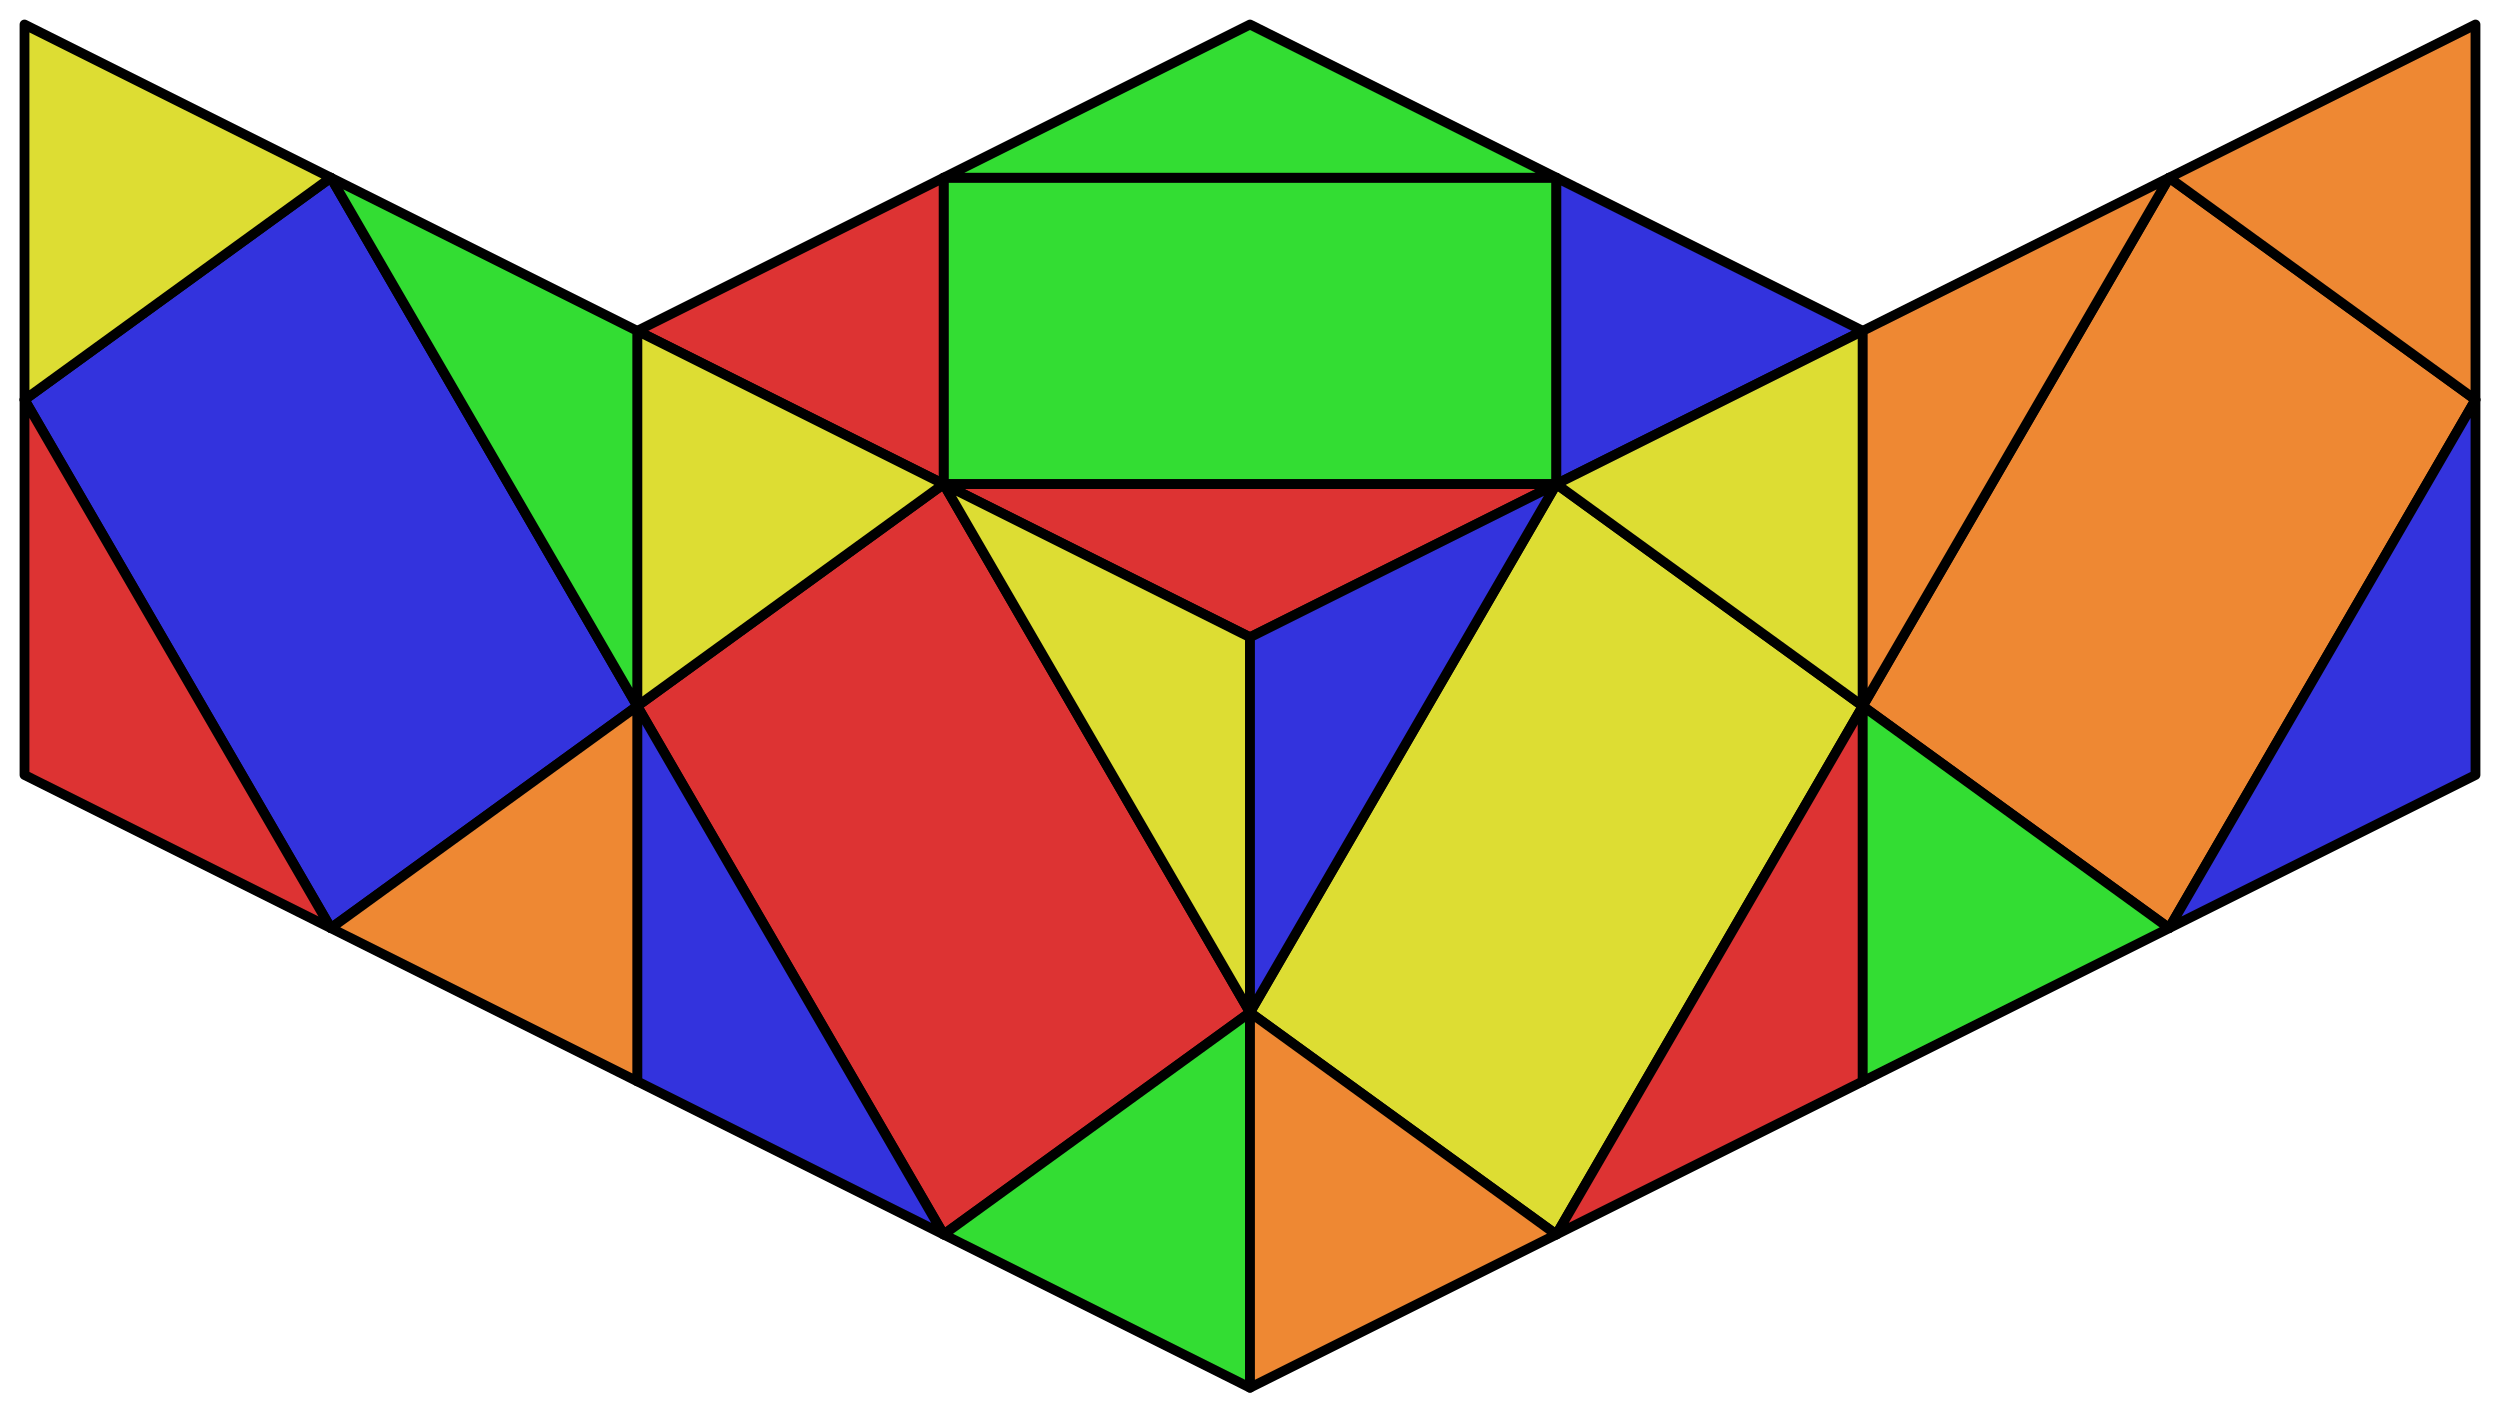
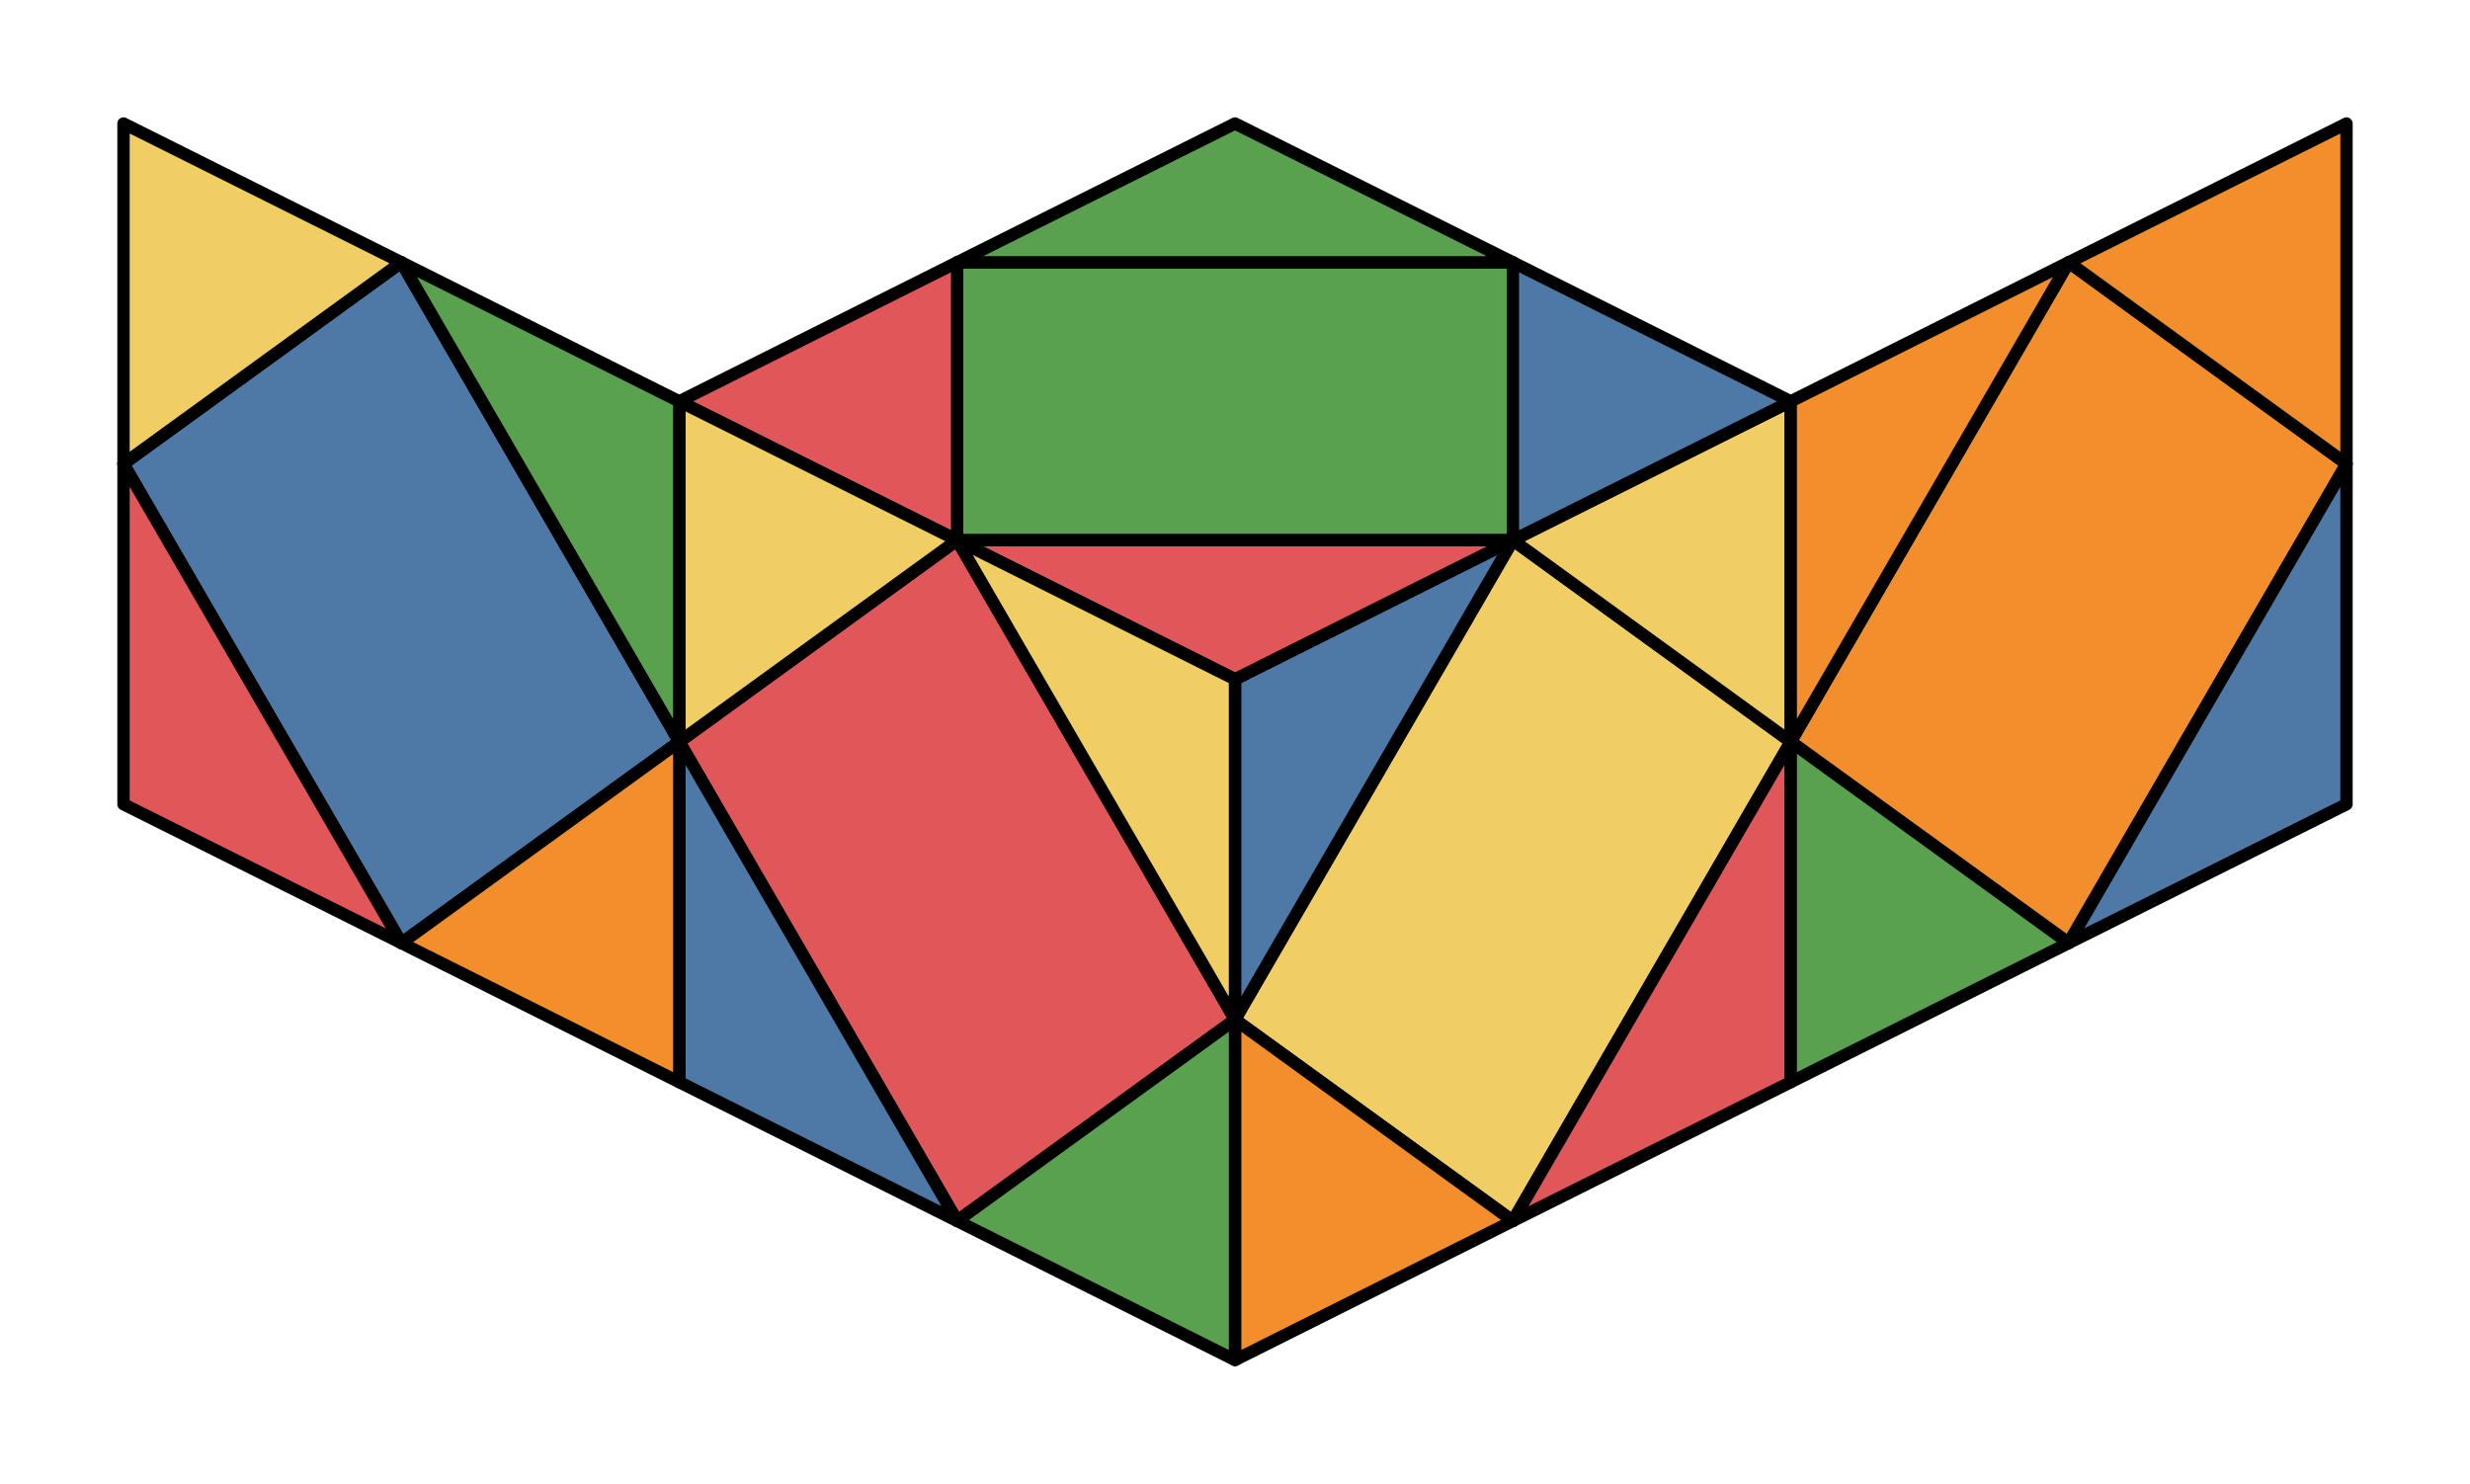
- <svg xmlns="http://www.w3.org/2000/svg" viewBox="0 0 510.0 288.093">
+ <svg xmlns="http://www.w3.org/2000/svg" viewBox="0 0 100.0 60.057">
  <style>
- polygon { stroke: black; stroke-width: 2px; stroke-linejoin: round;}
- .white {fill: #eee;}
- .green {fill: #3d3;}
- .red {fill: #d33;}
- .blue {fill: #33d;}
- .orange {fill: #e83;}
- .yellow {fill: #dd3;}
+ polygon { stroke: black; stroke-width: 0.5px; stroke-linejoin: round;}
</style>
-   <polygon class="green" points="192.5 98.75 317.5 98.75 317.5 36.25 192.5 36.25" />
-   <polygon class="red" points="192.5 98.75 255 206.547 192.5 251.843 130 144.047" />
-   <polygon class="yellow" points="317.5 98.75 380 144.047 317.5 251.843 255 206.547" />
-   <polygon class="orange" points="442.5 36.25 505.0 81.547 442.5 189.343 380 144.047" />
-   <polygon class="blue" points="67.5 36.25 130 144.047 67.5 189.343 5.0 81.547" />
-   <polygon class="red" points="192.5 36.25 130 67.5 192.5 98.75" />
-   <polygon class="red" points="192.5 98.75 255 130 317.5 98.75" />
-   <polygon class="blue" points="317.5 98.75 380 67.5 317.5 36.25" />
-   <polygon class="green" points="317.5 36.25 255 5 192.5 36.25" />
-   <polygon class="yellow" points="130 67.5 192.5 98.75 130 144.047" />
-   <polygon class="yellow" points="192.5 98.75 255 130 255 206.547" />
-   <polygon class="green" points="255 206.547 192.5 251.843 255 283.093" />
-   <polygon class="blue" points="130 144.047 130 220.593 192.5 251.843" />
-   <polygon class="blue" points="255 130 317.5 98.75 255 206.547" />
-   <polygon class="yellow" points="317.5 98.75 380 67.5 380 144.047" />
-   <polygon class="red" points="380 144.047 317.5 251.843 380 220.593" />
-   <polygon class="orange" points="255 206.547 255 283.093 317.5 251.843" />
-   <polygon class="orange" points="380 67.5 442.5 36.25 380 144.047" />
-   <polygon class="orange" points="442.5 36.25 505.0 5 505.0 81.547" />
-   <polygon class="blue" points="505.0 81.547 442.5 189.343 505.0 158.093" />
-   <polygon class="green" points="380 144.047 442.5 189.343 380 220.593" />
-   <polygon class="yellow" points="5.0 5.0 67.5 36.25 5.0 81.547" />
-   <polygon class="green" points="67.5 36.25 130 67.5 130 144.047" />
-   <polygon class="orange" points="130 144.047 67.5 189.343 130 220.593" />
-   <polygon class="red" points="5.0 81.547 5.0 158.093 67.5 189.343" />
+   <polygon fill="#59A14F" points="38.75 21.87 61.25 21.87 61.25 10.62 38.75 10.62" />
+   <polygon fill="#E15759" points="38.75 21.87 50.00 41.28 38.75 49.43 27.50 30.03" />
+   <polygon fill="#F1CE63" points="61.25 21.87 72.50 30.03 61.25 49.43 50.00 41.28" />
+   <polygon fill="#F28E2B" points="83.75 10.62 95.00 18.78 83.75 38.18 72.50 30.03" />
+   <polygon fill="#4E79A7" points="16.25 10.62 27.50 30.03 16.25 38.18 5.00 18.78" />
+   <polygon fill="#4E79A7" points="50.00 27.50 61.25 21.87 50.00 41.28" />
+   <polygon fill="#F1CE63" points="61.25 21.87 72.50 16.25 72.50 30.03" />
+   <polygon fill="#E15759" points="72.50 30.03 61.25 49.43 72.50 43.81" />
+   <polygon fill="#F28E2B" points="50.00 41.28 50.00 55.06 61.25 49.43" />
+   <polygon fill="#E15759" points="38.75 10.62 27.50 16.25 38.75 21.87" />
+   <polygon fill="#E15759" points="38.75 21.87 50.00 27.50 61.25 21.87" />
+   <polygon fill="#4E79A7" points="61.25 21.87 72.50 16.25 61.25 10.62" />
+   <polygon fill="#59A14F" points="61.25 10.62 50.00 5.00 38.75 10.62" />
+   <polygon fill="#F1CE63" points="27.50 16.25 38.75 21.87 27.50 30.03" />
+   <polygon fill="#F1CE63" points="38.75 21.87 50.00 27.50 50.00 41.28" />
+   <polygon fill="#59A14F" points="50.00 41.28 38.75 49.43 50.00 55.06" />
+   <polygon fill="#4E79A7" points="27.50 30.03 27.50 43.81 38.75 49.43" />
+   <polygon fill="#F28E2B" points="72.50 16.25 83.75 10.62 72.50 30.03" />
+   <polygon fill="#F28E2B" points="83.75 10.62 95.00 5.00 95.00 18.78" />
+   <polygon fill="#4E79A7" points="95.00 18.78 83.75 38.18 95.00 32.56" />
+   <polygon fill="#59A14F" points="72.50 30.03 83.75 38.18 72.50 43.81" />
+   <polygon fill="#F1CE63" points="5.00 5.00 16.25 10.62 5.00 18.78" />
+   <polygon fill="#59A14F" points="16.25 10.62 27.50 16.25 27.50 30.03" />
+   <polygon fill="#F28E2B" points="27.50 30.03 16.25 38.18 27.50 43.81" />
+   <polygon fill="#E15759" points="5.00 18.78 5.00 32.56 16.25 38.18" />
</svg>
